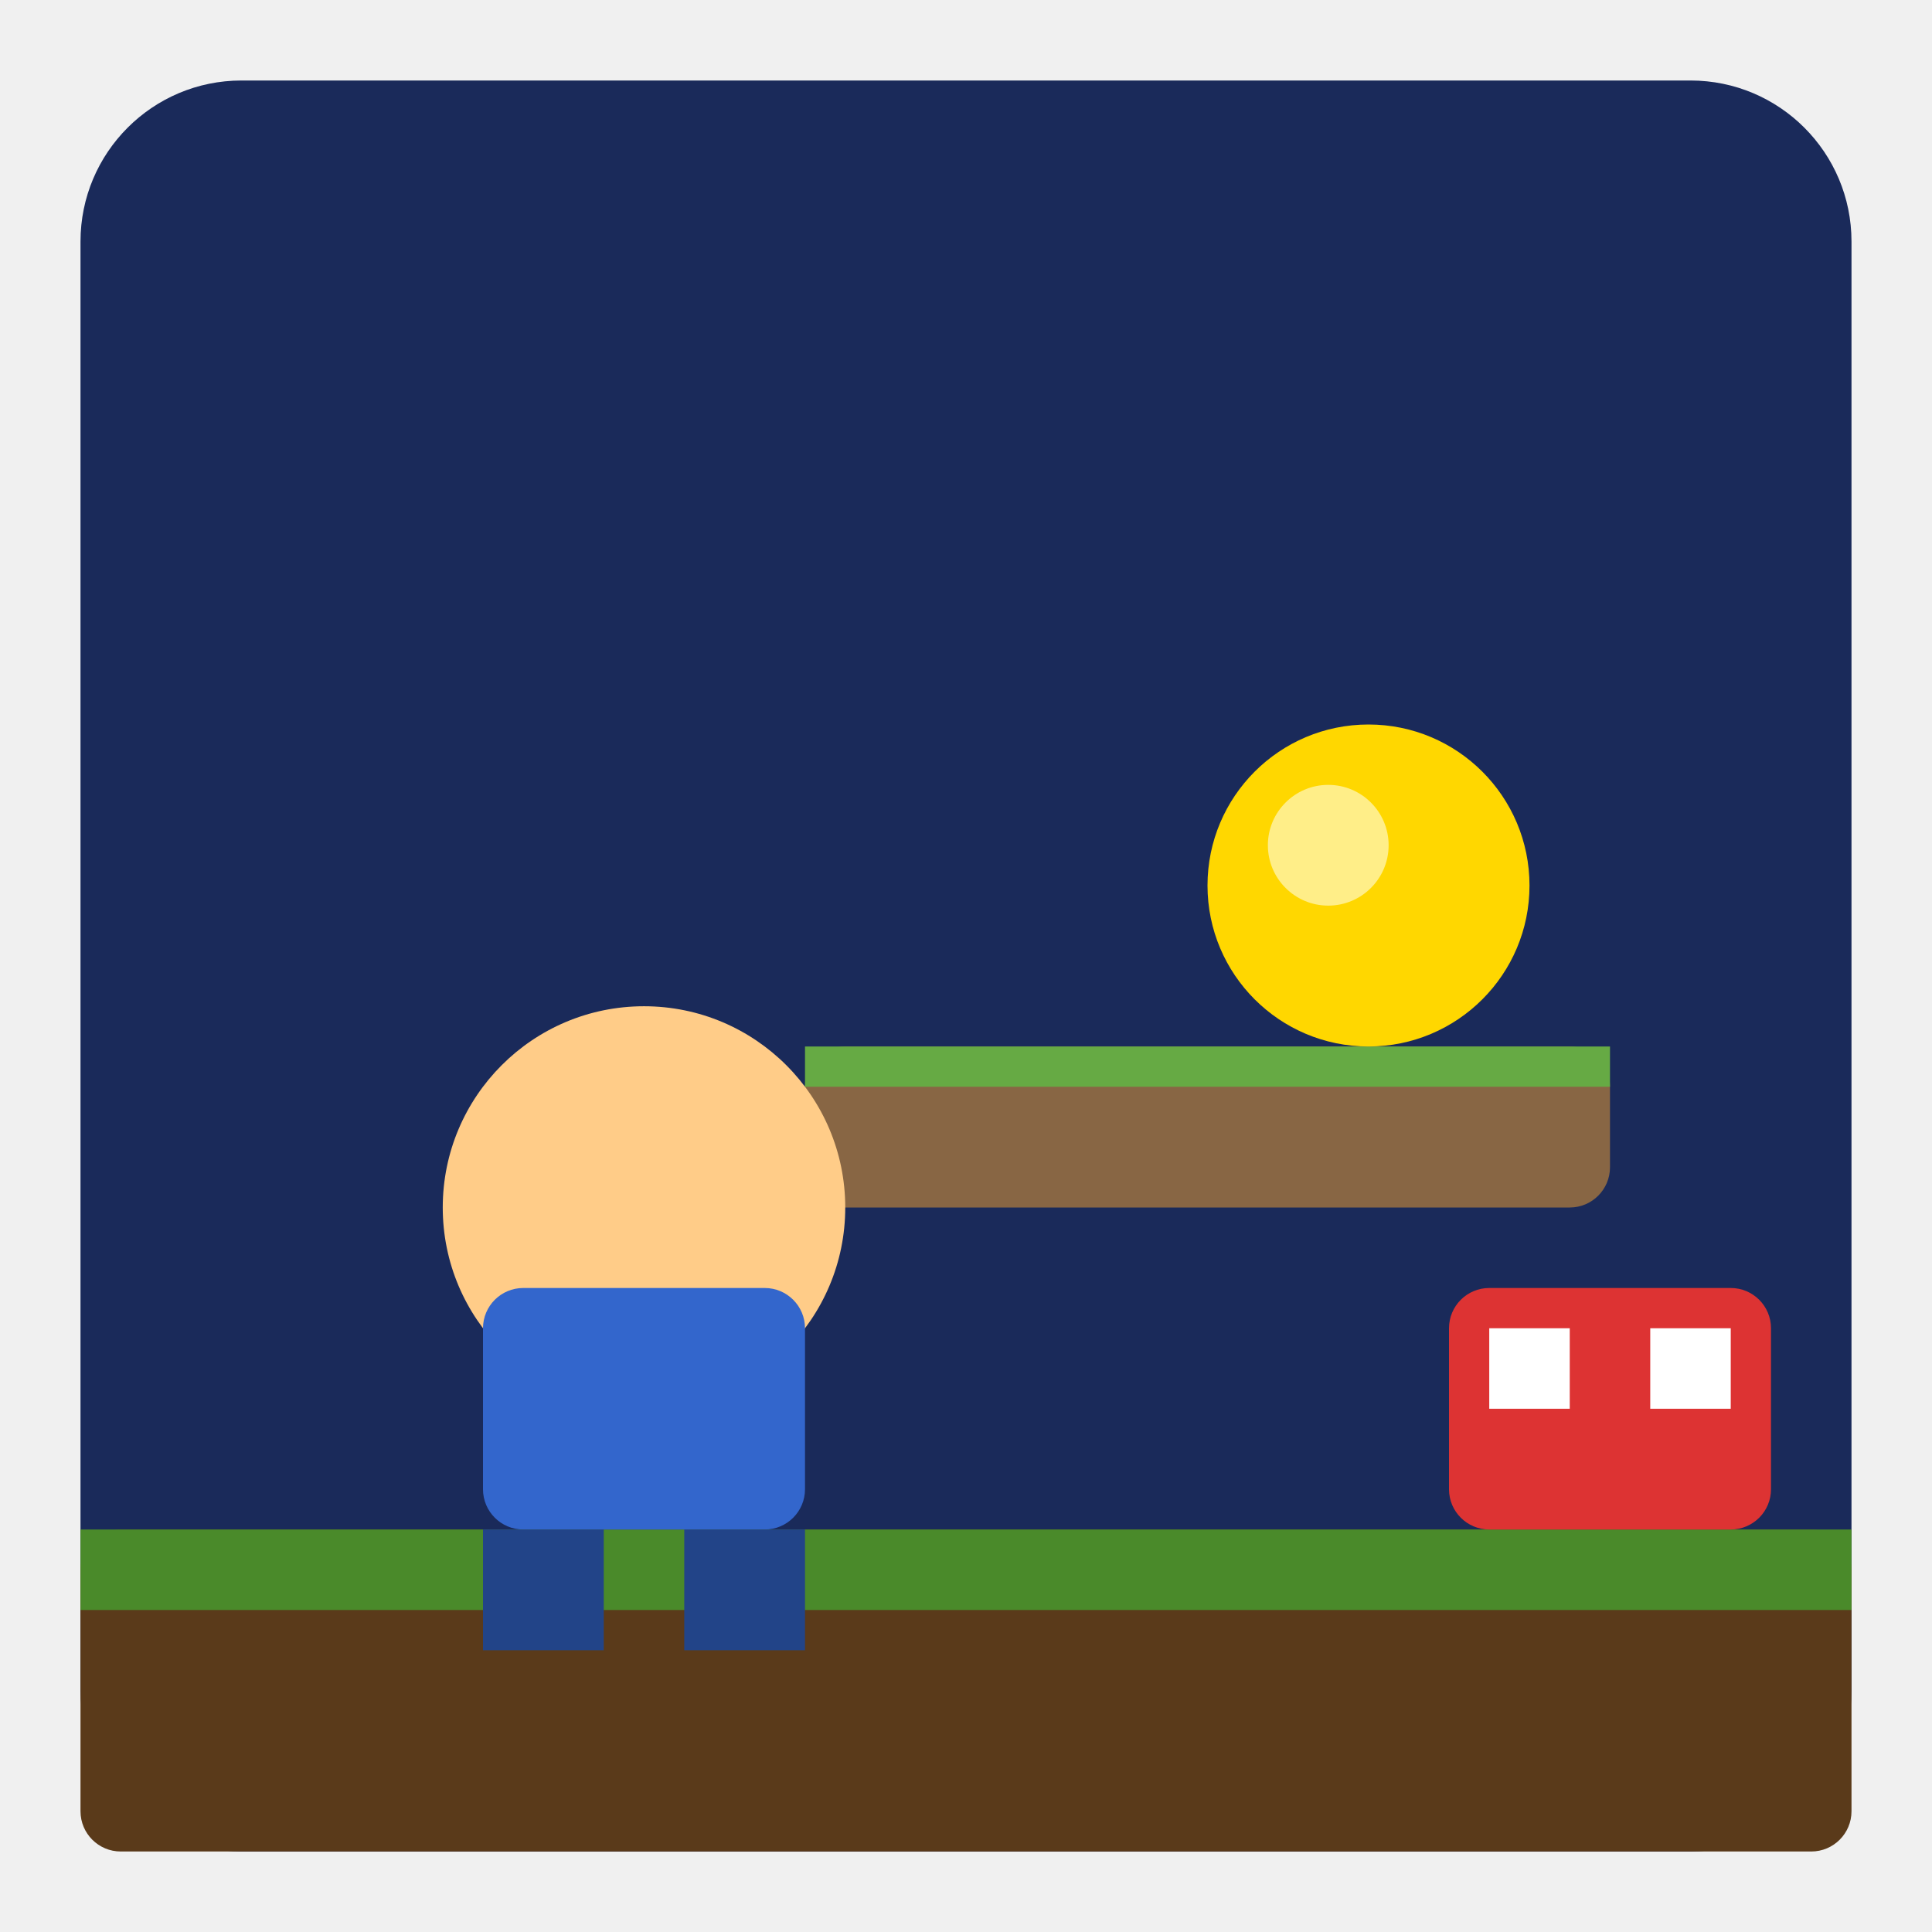
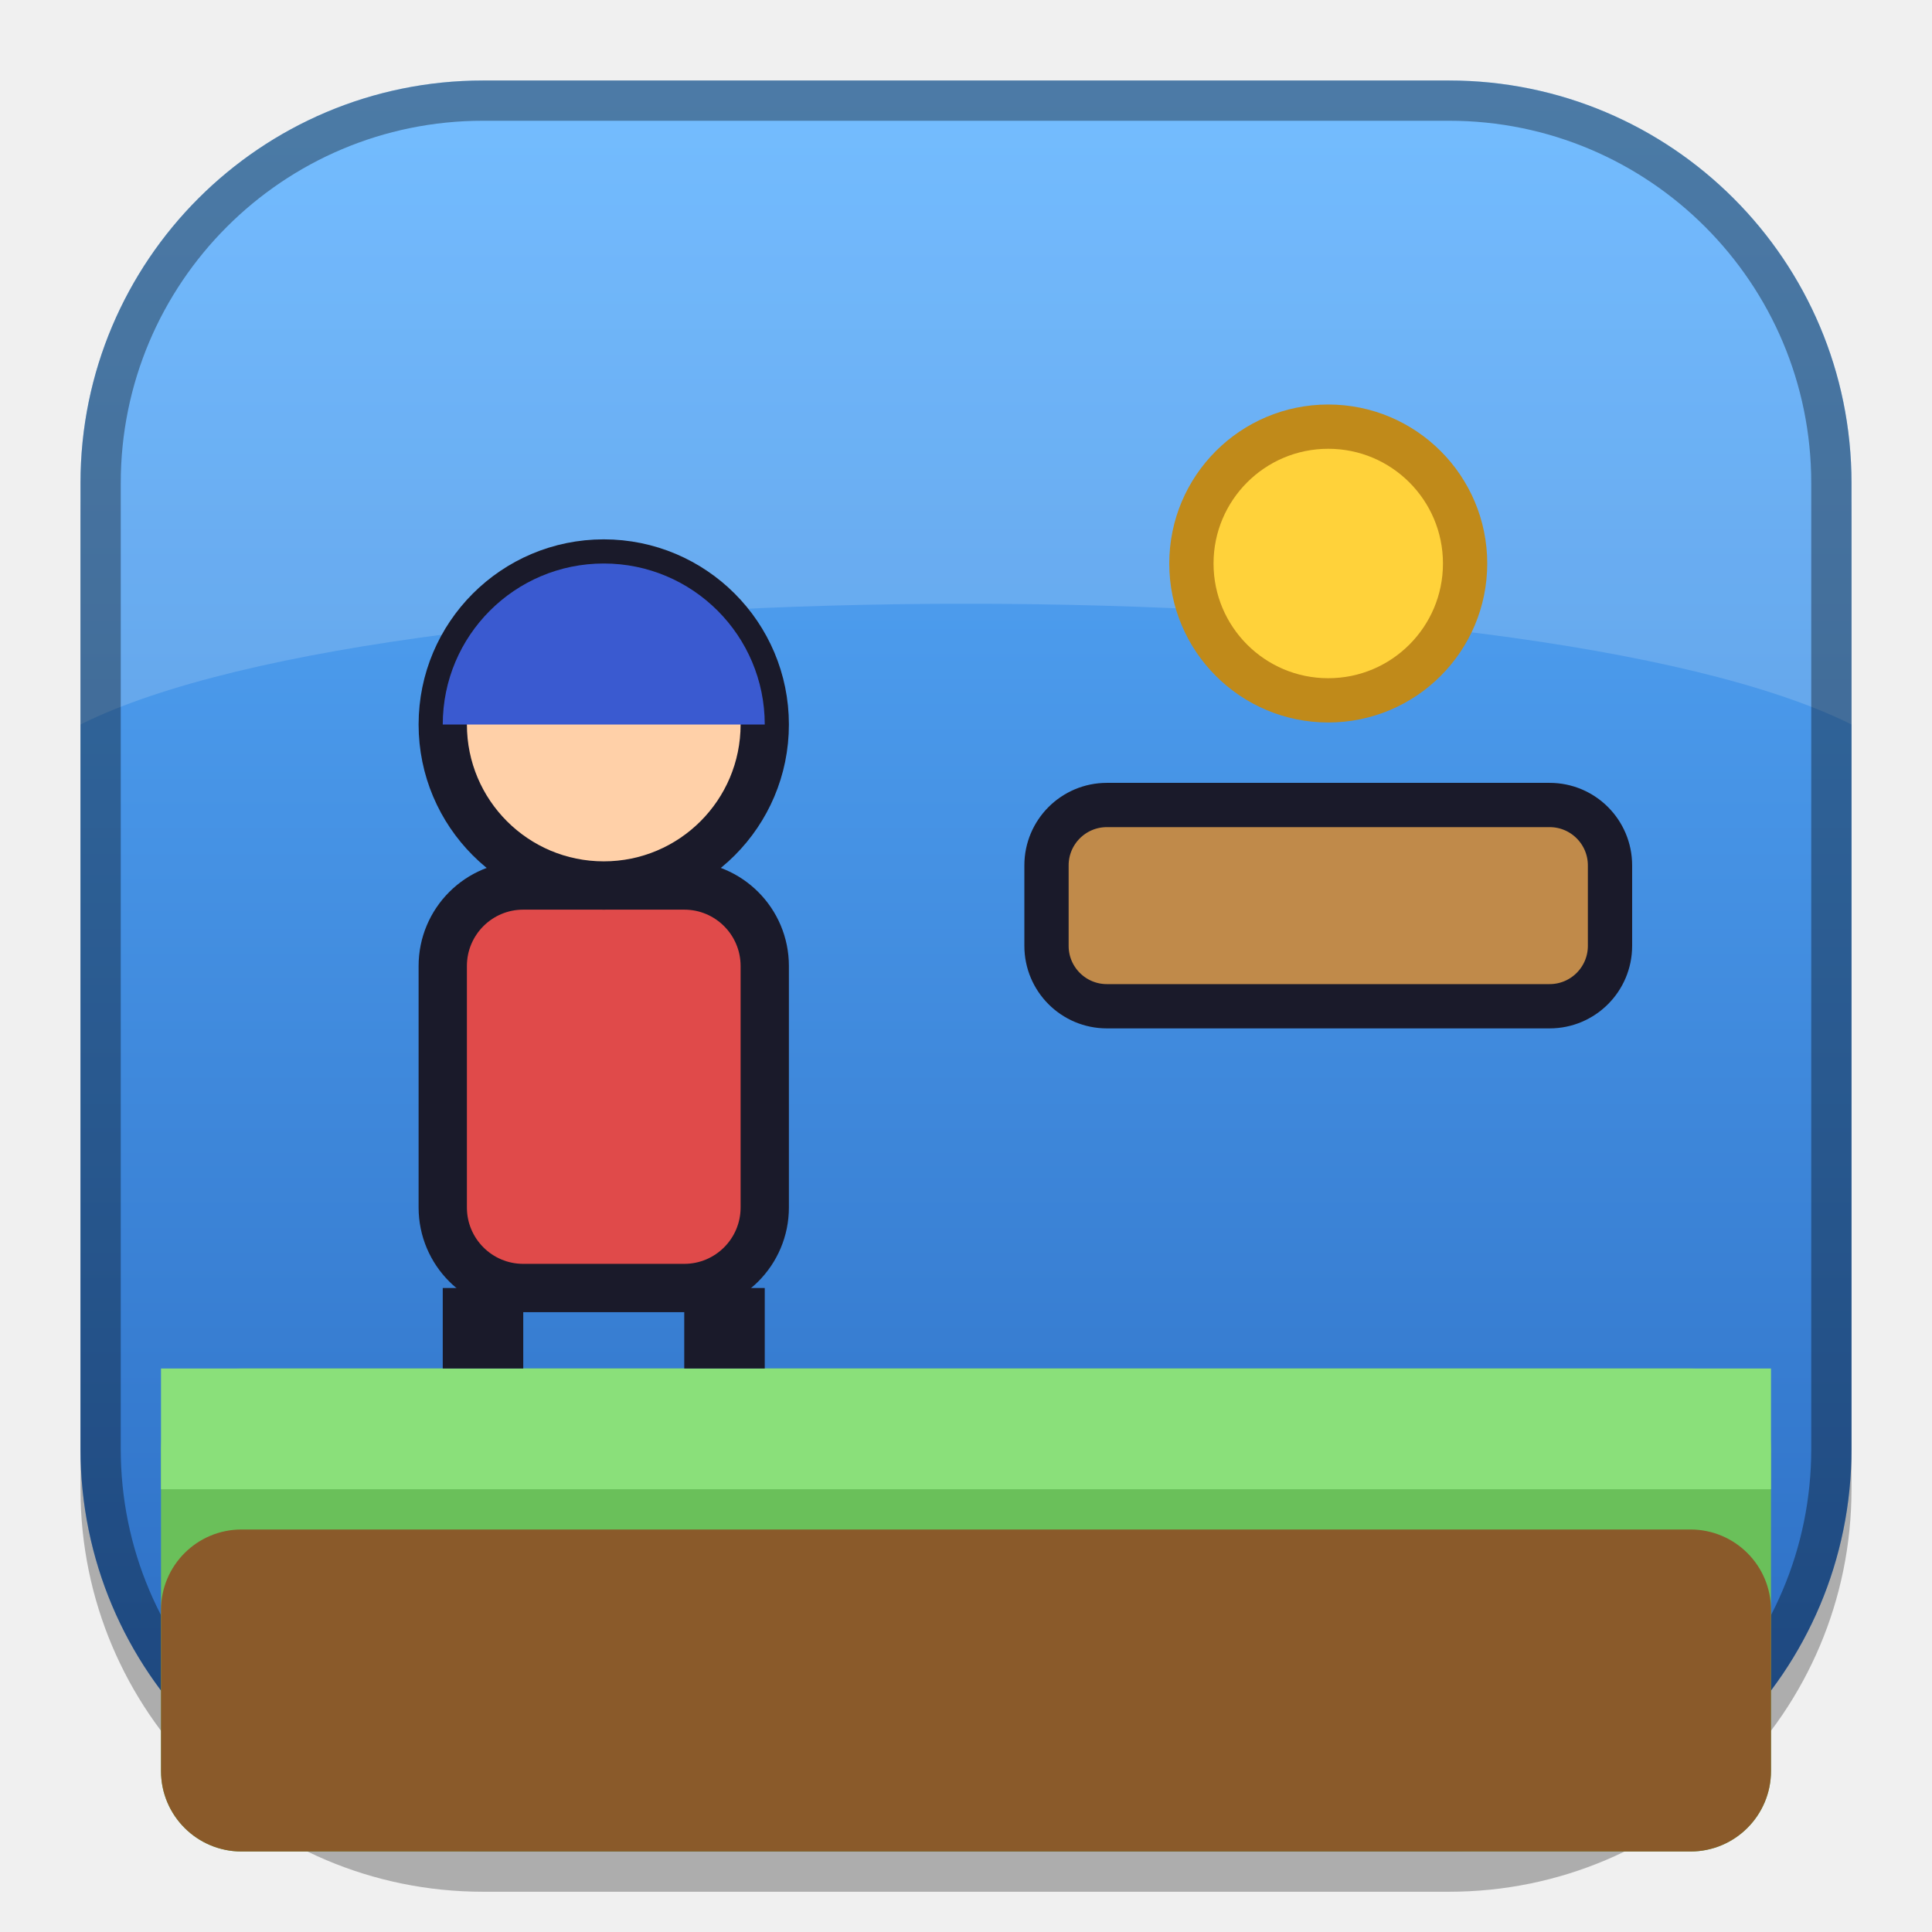
- <svg xmlns="http://www.w3.org/2000/svg" viewBox="0 0 48 48">
-   <rect x="2" y="2" width="44" height="44" rx="4" fill="#1a2a5a" />
-   <rect x="2" y="38" width="44" height="8" rx="1" fill="#5a3a1a" />
-   <rect x="2" y="38" width="44" height="2" fill="#4a8a2a" />
-   <rect x="20" y="26" width="20" height="4" rx="1" fill="#886644" />
-   <rect x="20" y="26" width="20" height="1" fill="#66aa44" />
-   <circle cx="16" cy="30" r="5" fill="#ffcc88" />
-   <rect x="12" y="32" width="8" height="6" rx="1" fill="#3366cc" />
-   <rect x="12" y="38" width="3" height="3" fill="#224488" />
-   <rect x="17" y="38" width="3" height="3" fill="#224488" />
-   <circle cx="34" cy="22" r="4" fill="#ffd700" />
-   <circle cx="33" cy="21" r="1.5" fill="#ffee88" />
-   <rect x="36" y="32" width="8" height="6" rx="1" fill="#dd3333" />
-   <rect x="37" y="33" width="2" height="2" fill="#fff" />
-   <rect x="41" y="33" width="2" height="2" fill="#fff" />
+ <svg xmlns="http://www.w3.org/2000/svg" viewBox="0 0 48 48" width="48" height="48">
+   <defs>
+     <linearGradient id="t" x1="0" y1="0" x2="0" y2="1">
+       <stop offset="0" stop-color="#5ab0ff" />
+       <stop offset="1" stop-color="#2a6ac0" />
+     </linearGradient>
+   </defs>
+   <rect x="2" y="3" width="44" height="44" rx="10" fill="#000" opacity=".28" />
+   <rect x="2" y="2" width="44" height="44" rx="10" fill="url(#t)" />
+   <path d="M12 2h24a10 10 0 0 1 10 10v6c-8-4-36-4-44 0v-6a10 10 0 0 1 10-10z" fill="#fff" opacity=".16" />
+   <rect x="2.5" y="2.5" width="43" height="43" rx="9.5" fill="none" stroke="#000" stroke-opacity=".35" />
+   <rect x="4" y="34" width="40" height="12" rx="2" fill="#6ac05a" />
+   <rect x="4" y="34" width="40" height="3" fill="#8ae07a" />
+   <rect x="4" y="38" width="40" height="8" rx="2" fill="#8a5a2a" />
+   <rect x="26" y="20" width="14" height="5" rx="1.5" fill="#c08a4a" stroke="#1a1a2a" stroke-width="1.1" />
+   <circle cx="33" cy="14" r="3.4" fill="#ffd23a" stroke="#c08a1a" stroke-width="1.1" />
+   <rect x="11" y="22" width="8" height="10" rx="2" fill="#e04a4a" stroke="#1a1a2a" stroke-width="1.2" />
+   <circle cx="15" cy="18" r="4" fill="#ffd0a8" stroke="#1a1a2a" stroke-width="1.2" />
+   <path d="M11 18a4 4 0 0 1 8 0z" fill="#3a5ad0" />
+   <path d="M12 32v2M18 32v2" stroke="#1a1a2a" stroke-width="2" />
</svg>
